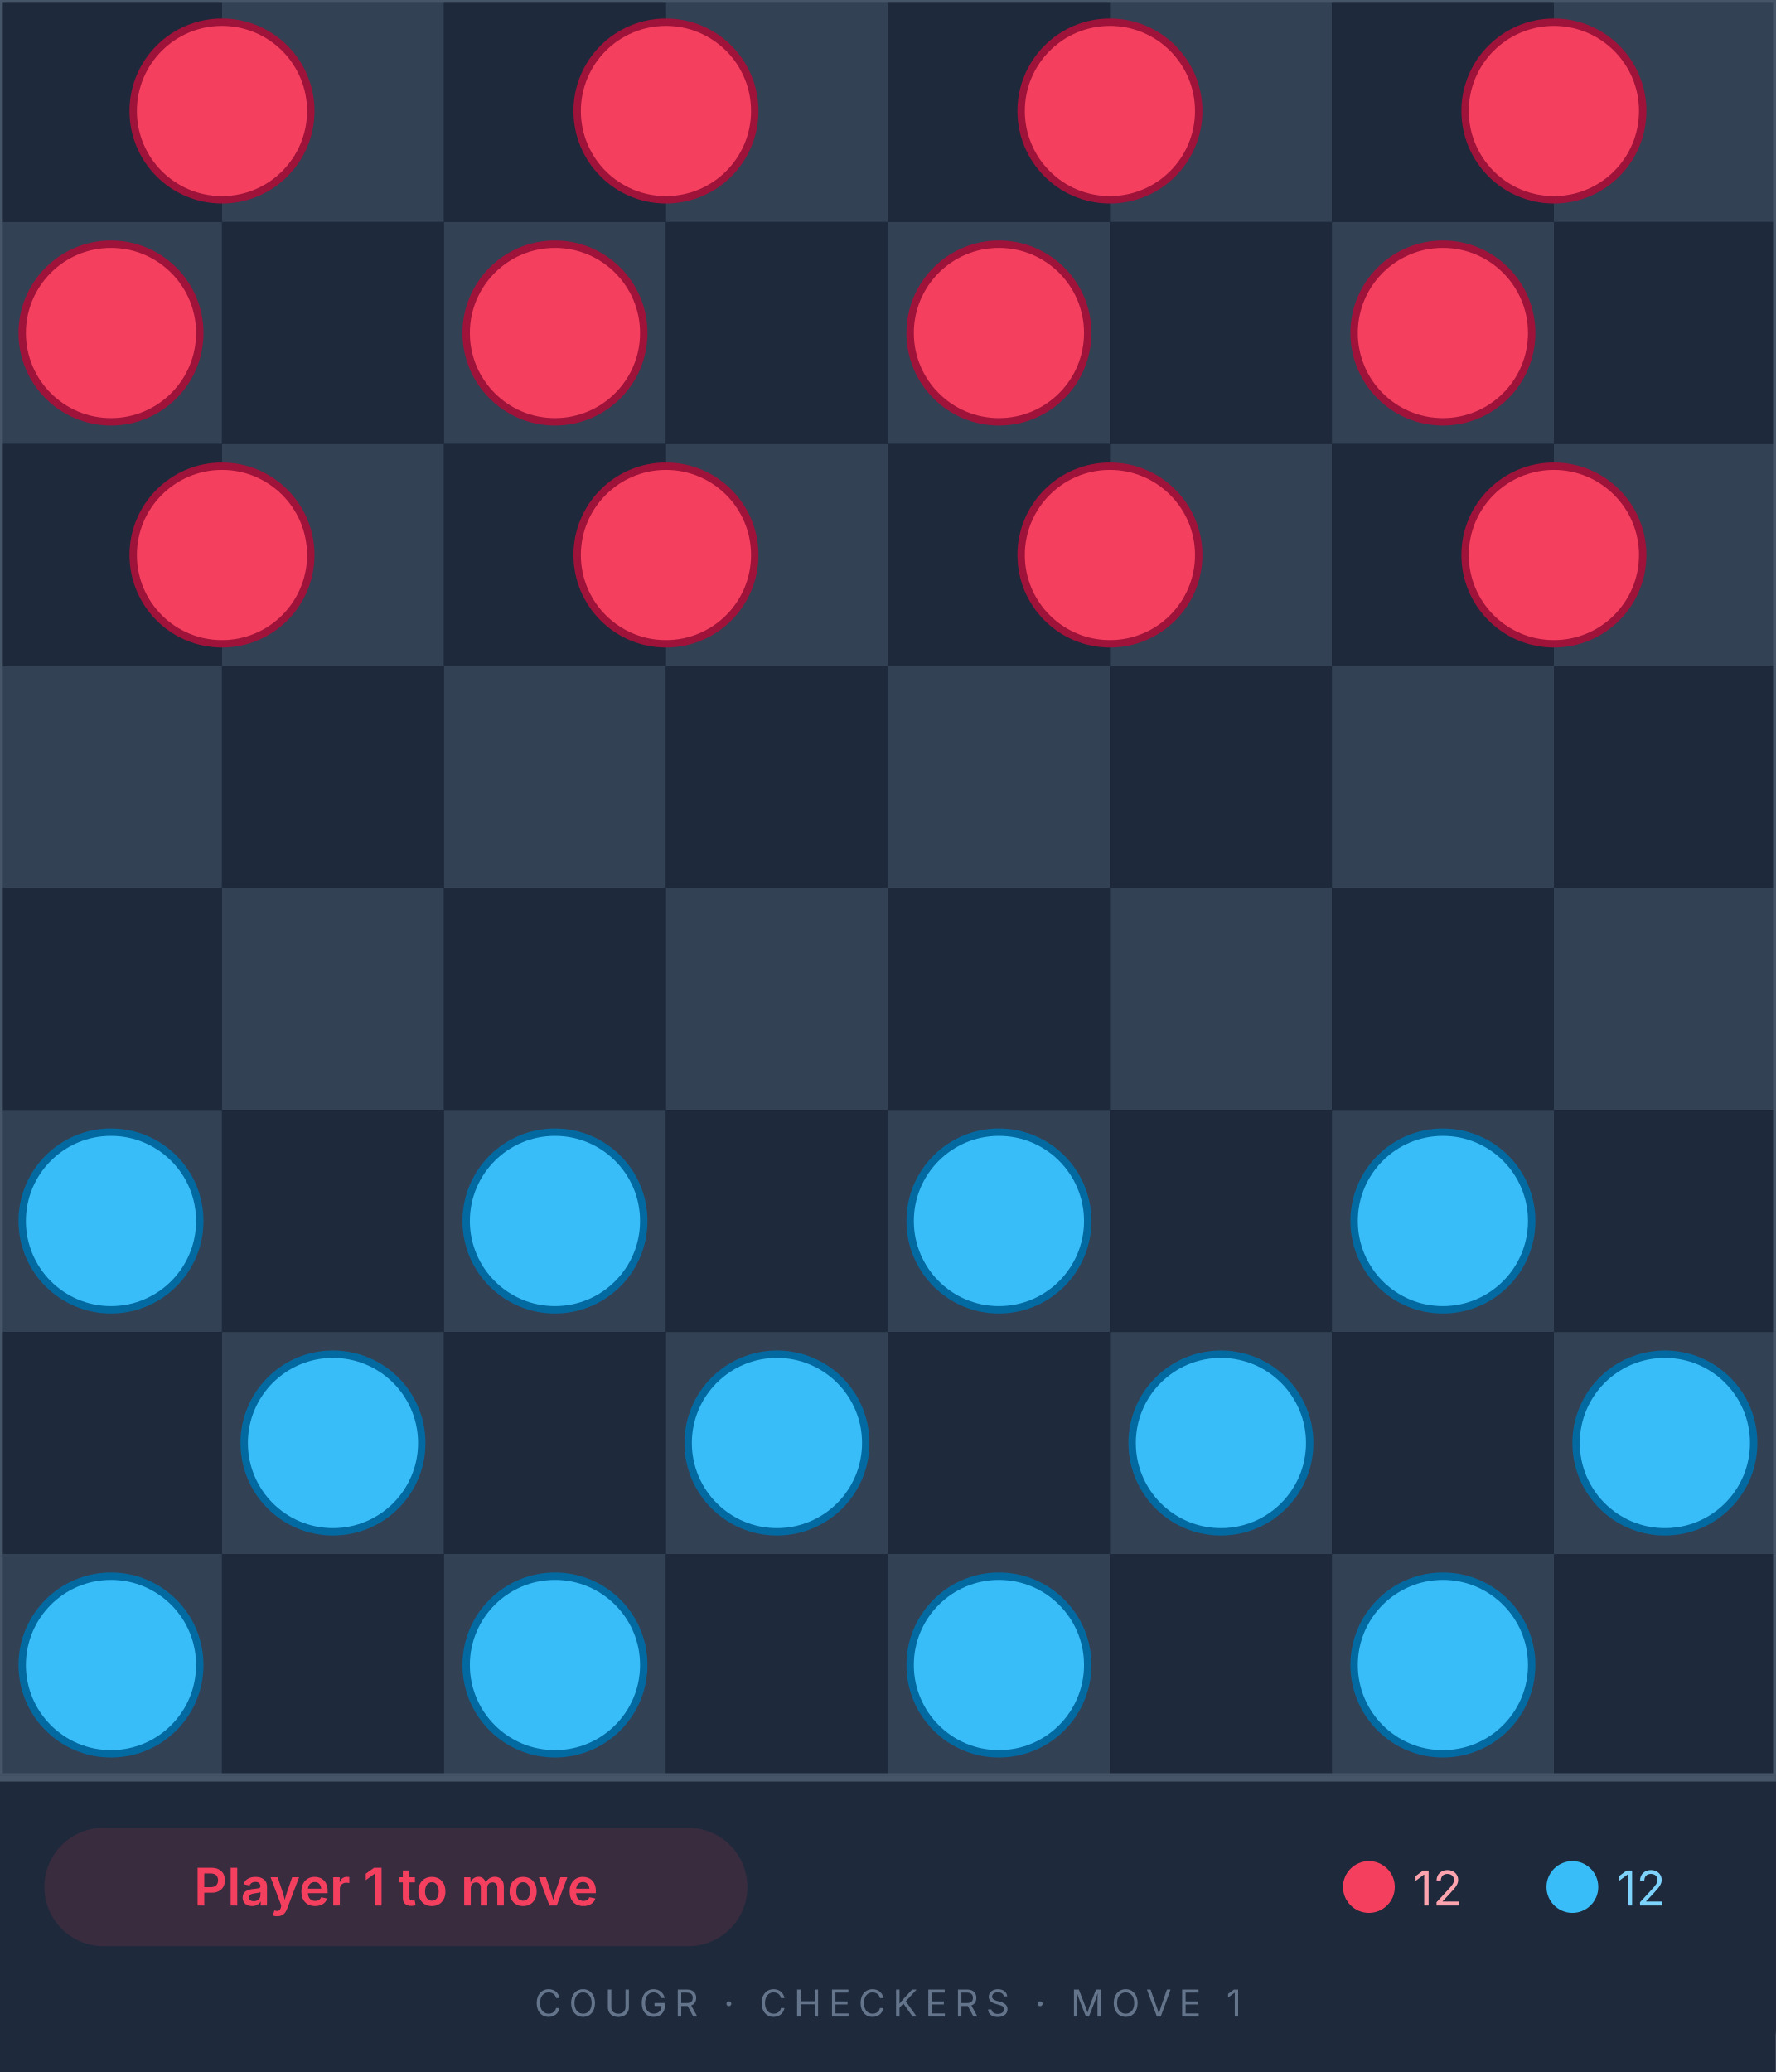
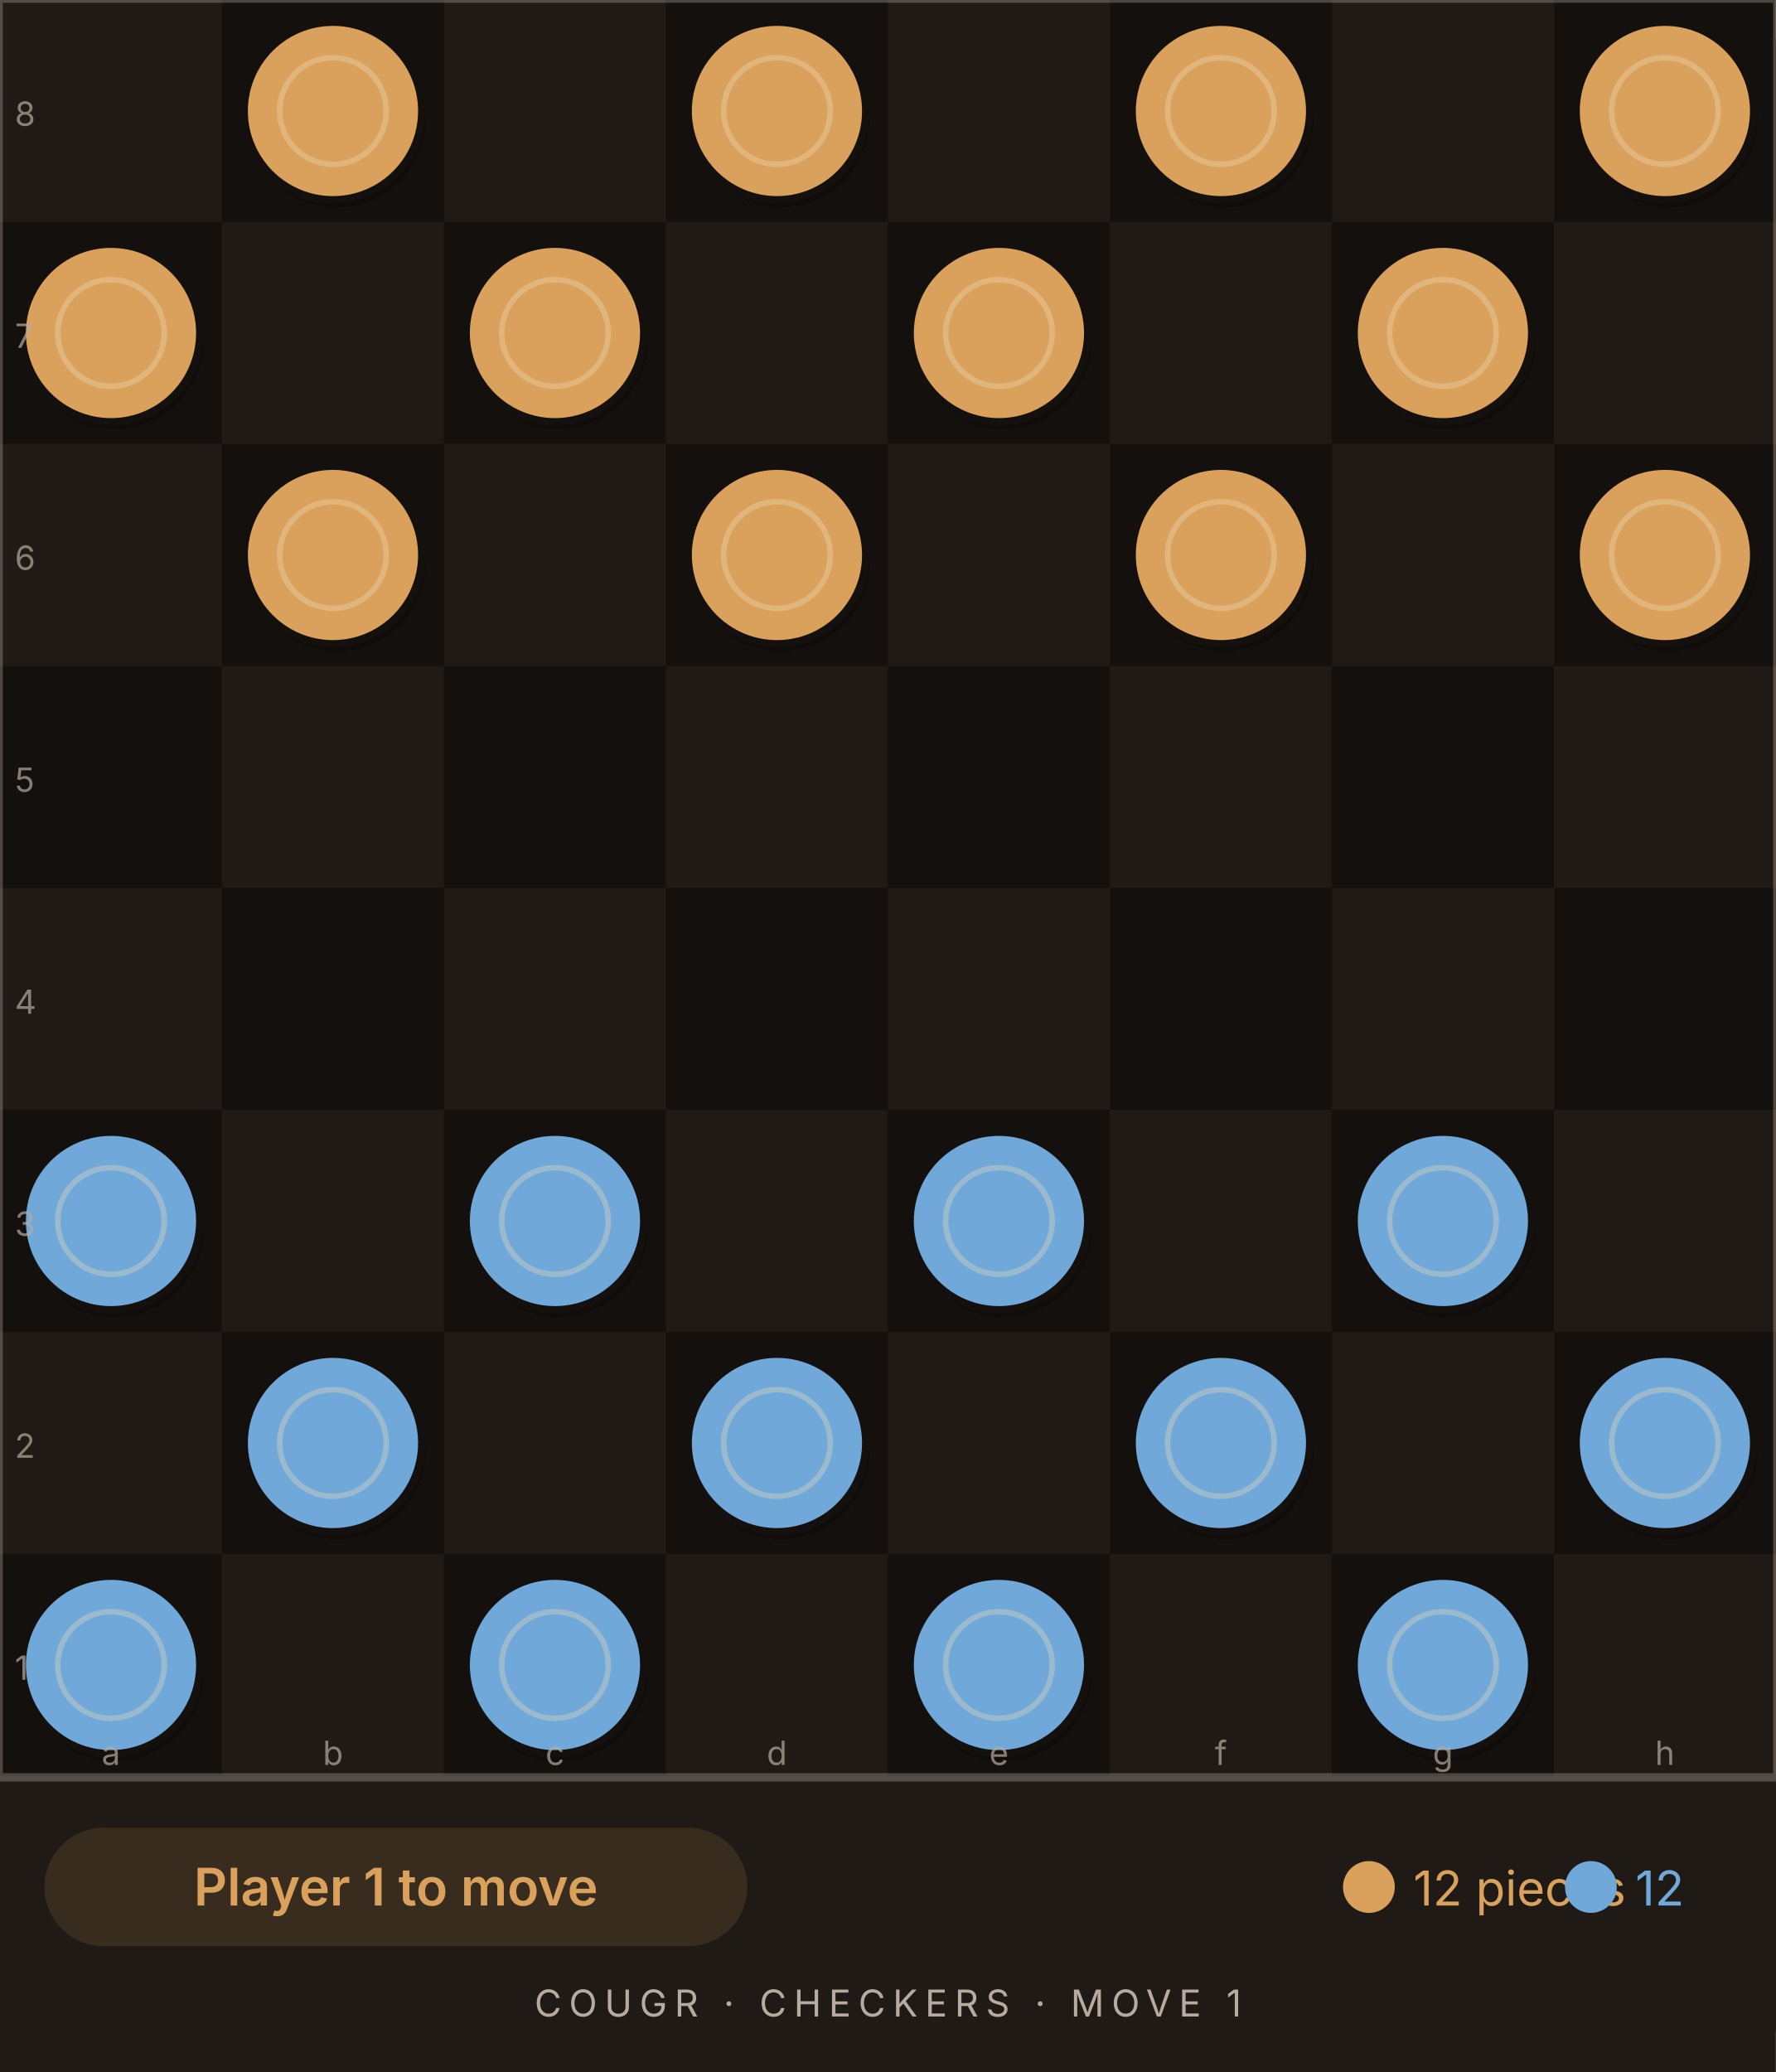
<svg xmlns="http://www.w3.org/2000/svg" viewBox="0 0 480 560" width="480" height="560">
  <defs>
-     <style>text { font-family: 'Inter', 'Segoe UI', system-ui, sans-serif; }</style>
+     <style>text { font-family: Inter, -apple-system, BlinkMacSystemFont, "Segoe UI", Roboto, "Helvetica Neue", Arial, sans-serif; }</style>
  </defs>
-   <rect width="480" height="560" fill="#0f172a" rx="12" />
-   <rect x="0" y="0" width="60" height="60" fill="#1e293b" />
-   <rect x="60" y="0" width="60" height="60" fill="#334155" />
-   <rect x="120" y="0" width="60" height="60" fill="#1e293b" />
-   <rect x="180" y="0" width="60" height="60" fill="#334155" />
-   <rect x="240" y="0" width="60" height="60" fill="#1e293b" />
-   <rect x="300" y="0" width="60" height="60" fill="#334155" />
-   <rect x="360" y="0" width="60" height="60" fill="#1e293b" />
-   <rect x="420" y="0" width="60" height="60" fill="#334155" />
-   <rect x="0" y="60" width="60" height="60" fill="#334155" />
-   <rect x="60" y="60" width="60" height="60" fill="#1e293b" />
-   <rect x="120" y="60" width="60" height="60" fill="#334155" />
-   <rect x="180" y="60" width="60" height="60" fill="#1e293b" />
-   <rect x="240" y="60" width="60" height="60" fill="#334155" />
-   <rect x="300" y="60" width="60" height="60" fill="#1e293b" />
-   <rect x="360" y="60" width="60" height="60" fill="#334155" />
-   <rect x="420" y="60" width="60" height="60" fill="#1e293b" />
-   <rect x="0" y="120" width="60" height="60" fill="#1e293b" />
-   <rect x="60" y="120" width="60" height="60" fill="#334155" />
-   <rect x="120" y="120" width="60" height="60" fill="#1e293b" />
-   <rect x="180" y="120" width="60" height="60" fill="#334155" />
-   <rect x="240" y="120" width="60" height="60" fill="#1e293b" />
-   <rect x="300" y="120" width="60" height="60" fill="#334155" />
-   <rect x="360" y="120" width="60" height="60" fill="#1e293b" />
-   <rect x="420" y="120" width="60" height="60" fill="#334155" />
-   <rect x="0" y="180" width="60" height="60" fill="#334155" />
-   <rect x="60" y="180" width="60" height="60" fill="#1e293b" />
-   <rect x="120" y="180" width="60" height="60" fill="#334155" />
-   <rect x="180" y="180" width="60" height="60" fill="#1e293b" />
-   <rect x="240" y="180" width="60" height="60" fill="#334155" />
-   <rect x="300" y="180" width="60" height="60" fill="#1e293b" />
-   <rect x="360" y="180" width="60" height="60" fill="#334155" />
-   <rect x="420" y="180" width="60" height="60" fill="#1e293b" />
-   <rect x="0" y="240" width="60" height="60" fill="#1e293b" />
-   <rect x="60" y="240" width="60" height="60" fill="#334155" />
-   <rect x="120" y="240" width="60" height="60" fill="#1e293b" />
-   <rect x="180" y="240" width="60" height="60" fill="#334155" />
-   <rect x="240" y="240" width="60" height="60" fill="#1e293b" />
-   <rect x="300" y="240" width="60" height="60" fill="#334155" />
-   <rect x="360" y="240" width="60" height="60" fill="#1e293b" />
-   <rect x="420" y="240" width="60" height="60" fill="#334155" />
-   <rect x="0" y="300" width="60" height="60" fill="#334155" />
-   <rect x="60" y="300" width="60" height="60" fill="#1e293b" />
-   <rect x="120" y="300" width="60" height="60" fill="#334155" />
-   <rect x="180" y="300" width="60" height="60" fill="#1e293b" />
-   <rect x="240" y="300" width="60" height="60" fill="#334155" />
-   <rect x="300" y="300" width="60" height="60" fill="#1e293b" />
-   <rect x="360" y="300" width="60" height="60" fill="#334155" />
-   <rect x="420" y="300" width="60" height="60" fill="#1e293b" />
-   <rect x="0" y="360" width="60" height="60" fill="#1e293b" />
-   <rect x="60" y="360" width="60" height="60" fill="#334155" />
-   <rect x="120" y="360" width="60" height="60" fill="#1e293b" />
-   <rect x="180" y="360" width="60" height="60" fill="#334155" />
-   <rect x="240" y="360" width="60" height="60" fill="#1e293b" />
-   <rect x="300" y="360" width="60" height="60" fill="#334155" />
-   <rect x="360" y="360" width="60" height="60" fill="#1e293b" />
-   <rect x="420" y="360" width="60" height="60" fill="#334155" />
-   <rect x="0" y="420" width="60" height="60" fill="#334155" />
-   <rect x="60" y="420" width="60" height="60" fill="#1e293b" />
-   <rect x="120" y="420" width="60" height="60" fill="#334155" />
-   <rect x="180" y="420" width="60" height="60" fill="#1e293b" />
-   <rect x="240" y="420" width="60" height="60" fill="#334155" />
-   <rect x="300" y="420" width="60" height="60" fill="#1e293b" />
-   <rect x="360" y="420" width="60" height="60" fill="#334155" />
-   <rect x="420" y="420" width="60" height="60" fill="#1e293b" />
-   <circle cx="61" cy="31" r="1" fill="#00000044" />
-   <circle cx="60" cy="30" r="24" fill="#f43f5e" stroke="#9f1239" stroke-width="2" />
-   <circle cx="60" cy="30" r="14" fill="none" stroke="#f43f5e" stroke-width="1.5" opacity="0.5" />
-   <circle cx="181" cy="31" r="1" fill="#00000044" />
-   <circle cx="180" cy="30" r="24" fill="#f43f5e" stroke="#9f1239" stroke-width="2" />
-   <circle cx="180" cy="30" r="14" fill="none" stroke="#f43f5e" stroke-width="1.5" opacity="0.5" />
-   <circle cx="301" cy="31" r="1" fill="#00000044" />
-   <circle cx="300" cy="30" r="24" fill="#f43f5e" stroke="#9f1239" stroke-width="2" />
-   <circle cx="300" cy="30" r="14" fill="none" stroke="#f43f5e" stroke-width="1.5" opacity="0.5" />
-   <circle cx="421" cy="31" r="1" fill="#00000044" />
-   <circle cx="420" cy="30" r="24" fill="#f43f5e" stroke="#9f1239" stroke-width="2" />
-   <circle cx="420" cy="30" r="14" fill="none" stroke="#f43f5e" stroke-width="1.5" opacity="0.5" />
-   <circle cx="31" cy="91" r="1" fill="#00000044" />
-   <circle cx="30" cy="90" r="24" fill="#f43f5e" stroke="#9f1239" stroke-width="2" />
-   <circle cx="30" cy="90" r="14" fill="none" stroke="#f43f5e" stroke-width="1.5" opacity="0.5" />
-   <circle cx="151" cy="91" r="1" fill="#00000044" />
-   <circle cx="150" cy="90" r="24" fill="#f43f5e" stroke="#9f1239" stroke-width="2" />
-   <circle cx="150" cy="90" r="14" fill="none" stroke="#f43f5e" stroke-width="1.5" opacity="0.5" />
-   <circle cx="271" cy="91" r="1" fill="#00000044" />
-   <circle cx="270" cy="90" r="24" fill="#f43f5e" stroke="#9f1239" stroke-width="2" />
-   <circle cx="270" cy="90" r="14" fill="none" stroke="#f43f5e" stroke-width="1.5" opacity="0.5" />
-   <circle cx="391" cy="91" r="1" fill="#00000044" />
-   <circle cx="390" cy="90" r="24" fill="#f43f5e" stroke="#9f1239" stroke-width="2" />
-   <circle cx="390" cy="90" r="14" fill="none" stroke="#f43f5e" stroke-width="1.5" opacity="0.5" />
-   <circle cx="61" cy="151" r="1" fill="#00000044" />
-   <circle cx="60" cy="150" r="24" fill="#f43f5e" stroke="#9f1239" stroke-width="2" />
-   <circle cx="60" cy="150" r="14" fill="none" stroke="#f43f5e" stroke-width="1.5" opacity="0.5" />
-   <circle cx="181" cy="151" r="1" fill="#00000044" />
-   <circle cx="180" cy="150" r="24" fill="#f43f5e" stroke="#9f1239" stroke-width="2" />
-   <circle cx="180" cy="150" r="14" fill="none" stroke="#f43f5e" stroke-width="1.5" opacity="0.5" />
-   <circle cx="301" cy="151" r="1" fill="#00000044" />
-   <circle cx="300" cy="150" r="24" fill="#f43f5e" stroke="#9f1239" stroke-width="2" />
-   <circle cx="300" cy="150" r="14" fill="none" stroke="#f43f5e" stroke-width="1.5" opacity="0.5" />
-   <circle cx="421" cy="151" r="1" fill="#00000044" />
-   <circle cx="420" cy="150" r="24" fill="#f43f5e" stroke="#9f1239" stroke-width="2" />
-   <circle cx="420" cy="150" r="14" fill="none" stroke="#f43f5e" stroke-width="1.5" opacity="0.5" />
-   <circle cx="31" cy="331" r="1" fill="#00000044" />
-   <circle cx="30" cy="330" r="24" fill="#38bdf8" stroke="#0369a1" stroke-width="2" />
-   <circle cx="30" cy="330" r="14" fill="none" stroke="#38bdf8" stroke-width="1.5" opacity="0.5" />
-   <circle cx="151" cy="331" r="1" fill="#00000044" />
-   <circle cx="150" cy="330" r="24" fill="#38bdf8" stroke="#0369a1" stroke-width="2" />
-   <circle cx="150" cy="330" r="14" fill="none" stroke="#38bdf8" stroke-width="1.5" opacity="0.5" />
-   <circle cx="271" cy="331" r="1" fill="#00000044" />
-   <circle cx="270" cy="330" r="24" fill="#38bdf8" stroke="#0369a1" stroke-width="2" />
-   <circle cx="270" cy="330" r="14" fill="none" stroke="#38bdf8" stroke-width="1.5" opacity="0.5" />
-   <circle cx="391" cy="331" r="1" fill="#00000044" />
-   <circle cx="390" cy="330" r="24" fill="#38bdf8" stroke="#0369a1" stroke-width="2" />
-   <circle cx="390" cy="330" r="14" fill="none" stroke="#38bdf8" stroke-width="1.5" opacity="0.5" />
-   <circle cx="91" cy="391" r="1" fill="#00000044" />
-   <circle cx="90" cy="390" r="24" fill="#38bdf8" stroke="#0369a1" stroke-width="2" />
-   <circle cx="90" cy="390" r="14" fill="none" stroke="#38bdf8" stroke-width="1.5" opacity="0.5" />
-   <circle cx="211" cy="391" r="1" fill="#00000044" />
-   <circle cx="210" cy="390" r="24" fill="#38bdf8" stroke="#0369a1" stroke-width="2" />
-   <circle cx="210" cy="390" r="14" fill="none" stroke="#38bdf8" stroke-width="1.5" opacity="0.5" />
-   <circle cx="331" cy="391" r="1" fill="#00000044" />
-   <circle cx="330" cy="390" r="24" fill="#38bdf8" stroke="#0369a1" stroke-width="2" />
-   <circle cx="330" cy="390" r="14" fill="none" stroke="#38bdf8" stroke-width="1.5" opacity="0.5" />
-   <circle cx="451" cy="391" r="1" fill="#00000044" />
-   <circle cx="450" cy="390" r="24" fill="#38bdf8" stroke="#0369a1" stroke-width="2" />
-   <circle cx="450" cy="390" r="14" fill="none" stroke="#38bdf8" stroke-width="1.5" opacity="0.5" />
-   <circle cx="31" cy="451" r="1" fill="#00000044" />
-   <circle cx="30" cy="450" r="24" fill="#38bdf8" stroke="#0369a1" stroke-width="2" />
-   <circle cx="30" cy="450" r="14" fill="none" stroke="#38bdf8" stroke-width="1.5" opacity="0.5" />
-   <circle cx="151" cy="451" r="1" fill="#00000044" />
-   <circle cx="150" cy="450" r="24" fill="#38bdf8" stroke="#0369a1" stroke-width="2" />
-   <circle cx="150" cy="450" r="14" fill="none" stroke="#38bdf8" stroke-width="1.5" opacity="0.5" />
-   <circle cx="271" cy="451" r="1" fill="#00000044" />
-   <circle cx="270" cy="450" r="24" fill="#38bdf8" stroke="#0369a1" stroke-width="2" />
-   <circle cx="270" cy="450" r="14" fill="none" stroke="#38bdf8" stroke-width="1.5" opacity="0.5" />
-   <circle cx="391" cy="451" r="1" fill="#00000044" />
-   <circle cx="390" cy="450" r="24" fill="#38bdf8" stroke="#0369a1" stroke-width="2" />
-   <circle cx="390" cy="450" r="14" fill="none" stroke="#38bdf8" stroke-width="1.5" opacity="0.5" />
-   <rect x="0" y="0" width="480" height="480" fill="none" stroke="#475569" stroke-width="1.5" />
-   <rect x="0" y="480" width="480" height="80" fill="#1e293b" />
-   <rect x="0" y="480" width="480" height="1.5" fill="#475569" />
-   <rect x="12" y="494" width="190" height="32" rx="16" fill="#f43f5e22" />
-   <text x="107" y="515" text-anchor="middle" font-size="14" font-weight="600" fill="#f43f5e">Player 1 to move</text>
-   <circle cx="370" cy="510" r="7" fill="#f43f5e" />
-   <text x="382" y="515" font-size="13" fill="#fda4af">12</text>
-   <circle cx="425" cy="510" r="7" fill="#38bdf8" />
-   <text x="437" y="515" font-size="13" fill="#7dd3fc">12</text>
-   <text x="240" y="545" text-anchor="middle" font-size="10" fill="#64748b" letter-spacing="2">COUGR · CHECKERS · MOVE 1</text>
+   <rect width="480" height="560" fill="#14100D" rx="12" />
+   <rect x="0" y="0" width="60" height="60" fill="#1F1A15" />
+   <rect x="60" y="0" width="60" height="60" fill="#14100D" />
+   <circle cx="91" cy="32" r="24" fill="#00000044" />
+   <circle cx="90" cy="30" r="24" fill="#D9A15C" stroke="#14100D" stroke-width="2" />
+   <circle cx="90" cy="30" r="14.4" fill="none" stroke="#F1DCB8" stroke-width="1.5" opacity="0.35" />
+   <rect x="120" y="0" width="60" height="60" fill="#1F1A15" />
+   <rect x="180" y="0" width="60" height="60" fill="#14100D" />
+   <circle cx="211" cy="32" r="24" fill="#00000044" />
+   <circle cx="210" cy="30" r="24" fill="#D9A15C" stroke="#14100D" stroke-width="2" />
+   <circle cx="210" cy="30" r="14.4" fill="none" stroke="#F1DCB8" stroke-width="1.5" opacity="0.35" />
+   <rect x="240" y="0" width="60" height="60" fill="#1F1A15" />
+   <rect x="300" y="0" width="60" height="60" fill="#14100D" />
+   <circle cx="331" cy="32" r="24" fill="#00000044" />
+   <circle cx="330" cy="30" r="24" fill="#D9A15C" stroke="#14100D" stroke-width="2" />
+   <circle cx="330" cy="30" r="14.4" fill="none" stroke="#F1DCB8" stroke-width="1.5" opacity="0.35" />
+   <rect x="360" y="0" width="60" height="60" fill="#1F1A15" />
+   <rect x="420" y="0" width="60" height="60" fill="#14100D" />
+   <circle cx="451" cy="32" r="24" fill="#00000044" />
+   <circle cx="450" cy="30" r="24" fill="#D9A15C" stroke="#14100D" stroke-width="2" />
+   <circle cx="450" cy="30" r="14.4" fill="none" stroke="#F1DCB8" stroke-width="1.5" opacity="0.35" />
+   <rect x="0" y="60" width="60" height="60" fill="#14100D" />
+   <circle cx="31" cy="92" r="24" fill="#00000044" />
+   <circle cx="30" cy="90" r="24" fill="#D9A15C" stroke="#14100D" stroke-width="2" />
+   <circle cx="30" cy="90" r="14.4" fill="none" stroke="#F1DCB8" stroke-width="1.5" opacity="0.35" />
+   <rect x="60" y="60" width="60" height="60" fill="#1F1A15" />
+   <rect x="120" y="60" width="60" height="60" fill="#14100D" />
+   <circle cx="151" cy="92" r="24" fill="#00000044" />
+   <circle cx="150" cy="90" r="24" fill="#D9A15C" stroke="#14100D" stroke-width="2" />
+   <circle cx="150" cy="90" r="14.4" fill="none" stroke="#F1DCB8" stroke-width="1.5" opacity="0.35" />
+   <rect x="180" y="60" width="60" height="60" fill="#1F1A15" />
+   <rect x="240" y="60" width="60" height="60" fill="#14100D" />
+   <circle cx="271" cy="92" r="24" fill="#00000044" />
+   <circle cx="270" cy="90" r="24" fill="#D9A15C" stroke="#14100D" stroke-width="2" />
+   <circle cx="270" cy="90" r="14.4" fill="none" stroke="#F1DCB8" stroke-width="1.5" opacity="0.35" />
+   <rect x="300" y="60" width="60" height="60" fill="#1F1A15" />
+   <rect x="360" y="60" width="60" height="60" fill="#14100D" />
+   <circle cx="391" cy="92" r="24" fill="#00000044" />
+   <circle cx="390" cy="90" r="24" fill="#D9A15C" stroke="#14100D" stroke-width="2" />
+   <circle cx="390" cy="90" r="14.4" fill="none" stroke="#F1DCB8" stroke-width="1.5" opacity="0.35" />
+   <rect x="420" y="60" width="60" height="60" fill="#1F1A15" />
+   <rect x="0" y="120" width="60" height="60" fill="#1F1A15" />
+   <rect x="60" y="120" width="60" height="60" fill="#14100D" />
+   <circle cx="91" cy="152" r="24" fill="#00000044" />
+   <circle cx="90" cy="150" r="24" fill="#D9A15C" stroke="#14100D" stroke-width="2" />
+   <circle cx="90" cy="150" r="14.4" fill="none" stroke="#F1DCB8" stroke-width="1.5" opacity="0.35" />
+   <rect x="120" y="120" width="60" height="60" fill="#1F1A15" />
+   <rect x="180" y="120" width="60" height="60" fill="#14100D" />
+   <circle cx="211" cy="152" r="24" fill="#00000044" />
+   <circle cx="210" cy="150" r="24" fill="#D9A15C" stroke="#14100D" stroke-width="2" />
+   <circle cx="210" cy="150" r="14.4" fill="none" stroke="#F1DCB8" stroke-width="1.5" opacity="0.35" />
+   <rect x="240" y="120" width="60" height="60" fill="#1F1A15" />
+   <rect x="300" y="120" width="60" height="60" fill="#14100D" />
+   <circle cx="331" cy="152" r="24" fill="#00000044" />
+   <circle cx="330" cy="150" r="24" fill="#D9A15C" stroke="#14100D" stroke-width="2" />
+   <circle cx="330" cy="150" r="14.4" fill="none" stroke="#F1DCB8" stroke-width="1.5" opacity="0.35" />
+   <rect x="360" y="120" width="60" height="60" fill="#1F1A15" />
+   <rect x="420" y="120" width="60" height="60" fill="#14100D" />
+   <circle cx="451" cy="152" r="24" fill="#00000044" />
+   <circle cx="450" cy="150" r="24" fill="#D9A15C" stroke="#14100D" stroke-width="2" />
+   <circle cx="450" cy="150" r="14.4" fill="none" stroke="#F1DCB8" stroke-width="1.5" opacity="0.35" />
+   <rect x="0" y="180" width="60" height="60" fill="#14100D" />
+   <rect x="60" y="180" width="60" height="60" fill="#1F1A15" />
+   <rect x="120" y="180" width="60" height="60" fill="#14100D" />
+   <rect x="180" y="180" width="60" height="60" fill="#1F1A15" />
+   <rect x="240" y="180" width="60" height="60" fill="#14100D" />
+   <rect x="300" y="180" width="60" height="60" fill="#1F1A15" />
+   <rect x="360" y="180" width="60" height="60" fill="#14100D" />
+   <rect x="420" y="180" width="60" height="60" fill="#1F1A15" />
+   <rect x="0" y="240" width="60" height="60" fill="#1F1A15" />
+   <rect x="60" y="240" width="60" height="60" fill="#14100D" />
+   <rect x="120" y="240" width="60" height="60" fill="#1F1A15" />
+   <rect x="180" y="240" width="60" height="60" fill="#14100D" />
+   <rect x="240" y="240" width="60" height="60" fill="#1F1A15" />
+   <rect x="300" y="240" width="60" height="60" fill="#14100D" />
+   <rect x="360" y="240" width="60" height="60" fill="#1F1A15" />
+   <rect x="420" y="240" width="60" height="60" fill="#14100D" />
+   <rect x="0" y="300" width="60" height="60" fill="#14100D" />
+   <circle cx="31" cy="332" r="24" fill="#00000044" />
+   <circle cx="30" cy="330" r="24" fill="#6FA8D9" stroke="#14100D" stroke-width="2" />
+   <circle cx="30" cy="330" r="14.4" fill="none" stroke="#F1DCB8" stroke-width="1.5" opacity="0.35" />
+   <rect x="60" y="300" width="60" height="60" fill="#1F1A15" />
+   <rect x="120" y="300" width="60" height="60" fill="#14100D" />
+   <circle cx="151" cy="332" r="24" fill="#00000044" />
+   <circle cx="150" cy="330" r="24" fill="#6FA8D9" stroke="#14100D" stroke-width="2" />
+   <circle cx="150" cy="330" r="14.4" fill="none" stroke="#F1DCB8" stroke-width="1.5" opacity="0.35" />
+   <rect x="180" y="300" width="60" height="60" fill="#1F1A15" />
+   <rect x="240" y="300" width="60" height="60" fill="#14100D" />
+   <circle cx="271" cy="332" r="24" fill="#00000044" />
+   <circle cx="270" cy="330" r="24" fill="#6FA8D9" stroke="#14100D" stroke-width="2" />
+   <circle cx="270" cy="330" r="14.4" fill="none" stroke="#F1DCB8" stroke-width="1.5" opacity="0.35" />
+   <rect x="300" y="300" width="60" height="60" fill="#1F1A15" />
+   <rect x="360" y="300" width="60" height="60" fill="#14100D" />
+   <circle cx="391" cy="332" r="24" fill="#00000044" />
+   <circle cx="390" cy="330" r="24" fill="#6FA8D9" stroke="#14100D" stroke-width="2" />
+   <circle cx="390" cy="330" r="14.4" fill="none" stroke="#F1DCB8" stroke-width="1.5" opacity="0.35" />
+   <rect x="420" y="300" width="60" height="60" fill="#1F1A15" />
+   <rect x="0" y="360" width="60" height="60" fill="#1F1A15" />
+   <rect x="60" y="360" width="60" height="60" fill="#14100D" />
+   <circle cx="91" cy="392" r="24" fill="#00000044" />
+   <circle cx="90" cy="390" r="24" fill="#6FA8D9" stroke="#14100D" stroke-width="2" />
+   <circle cx="90" cy="390" r="14.4" fill="none" stroke="#F1DCB8" stroke-width="1.5" opacity="0.35" />
+   <rect x="120" y="360" width="60" height="60" fill="#1F1A15" />
+   <rect x="180" y="360" width="60" height="60" fill="#14100D" />
+   <circle cx="211" cy="392" r="24" fill="#00000044" />
+   <circle cx="210" cy="390" r="24" fill="#6FA8D9" stroke="#14100D" stroke-width="2" />
+   <circle cx="210" cy="390" r="14.4" fill="none" stroke="#F1DCB8" stroke-width="1.5" opacity="0.35" />
+   <rect x="240" y="360" width="60" height="60" fill="#1F1A15" />
+   <rect x="300" y="360" width="60" height="60" fill="#14100D" />
+   <circle cx="331" cy="392" r="24" fill="#00000044" />
+   <circle cx="330" cy="390" r="24" fill="#6FA8D9" stroke="#14100D" stroke-width="2" />
+   <circle cx="330" cy="390" r="14.4" fill="none" stroke="#F1DCB8" stroke-width="1.5" opacity="0.35" />
+   <rect x="360" y="360" width="60" height="60" fill="#1F1A15" />
+   <rect x="420" y="360" width="60" height="60" fill="#14100D" />
+   <circle cx="451" cy="392" r="24" fill="#00000044" />
+   <circle cx="450" cy="390" r="24" fill="#6FA8D9" stroke="#14100D" stroke-width="2" />
+   <circle cx="450" cy="390" r="14.4" fill="none" stroke="#F1DCB8" stroke-width="1.5" opacity="0.35" />
+   <rect x="0" y="420" width="60" height="60" fill="#14100D" />
+   <circle cx="31" cy="452" r="24" fill="#00000044" />
+   <circle cx="30" cy="450" r="24" fill="#6FA8D9" stroke="#14100D" stroke-width="2" />
+   <circle cx="30" cy="450" r="14.4" fill="none" stroke="#F1DCB8" stroke-width="1.5" opacity="0.35" />
+   <rect x="60" y="420" width="60" height="60" fill="#1F1A15" />
+   <rect x="120" y="420" width="60" height="60" fill="#14100D" />
+   <circle cx="151" cy="452" r="24" fill="#00000044" />
+   <circle cx="150" cy="450" r="24" fill="#6FA8D9" stroke="#14100D" stroke-width="2" />
+   <circle cx="150" cy="450" r="14.4" fill="none" stroke="#F1DCB8" stroke-width="1.5" opacity="0.35" />
+   <rect x="180" y="420" width="60" height="60" fill="#1F1A15" />
+   <rect x="240" y="420" width="60" height="60" fill="#14100D" />
+   <circle cx="271" cy="452" r="24" fill="#00000044" />
+   <circle cx="270" cy="450" r="24" fill="#6FA8D9" stroke="#14100D" stroke-width="2" />
+   <circle cx="270" cy="450" r="14.4" fill="none" stroke="#F1DCB8" stroke-width="1.5" opacity="0.35" />
+   <rect x="300" y="420" width="60" height="60" fill="#1F1A15" />
+   <rect x="360" y="420" width="60" height="60" fill="#14100D" />
+   <circle cx="391" cy="452" r="24" fill="#00000044" />
+   <circle cx="390" cy="450" r="24" fill="#6FA8D9" stroke="#14100D" stroke-width="2" />
+   <circle cx="390" cy="450" r="14.4" fill="none" stroke="#F1DCB8" stroke-width="1.5" opacity="0.35" />
+   <rect x="420" y="420" width="60" height="60" fill="#1F1A15" />
+   <text x="30" y="477" text-anchor="middle" font-size="9" fill="#B7ABA0" opacity="0.7">a</text>
+   <text x="4" y="34" text-anchor="start" font-size="9" fill="#B7ABA0" opacity="0.7">8</text>
+   <text x="90" y="477" text-anchor="middle" font-size="9" fill="#B7ABA0" opacity="0.7">b</text>
+   <text x="4" y="94" text-anchor="start" font-size="9" fill="#B7ABA0" opacity="0.7">7</text>
+   <text x="150" y="477" text-anchor="middle" font-size="9" fill="#B7ABA0" opacity="0.7">c</text>
+   <text x="4" y="154" text-anchor="start" font-size="9" fill="#B7ABA0" opacity="0.7">6</text>
+   <text x="210" y="477" text-anchor="middle" font-size="9" fill="#B7ABA0" opacity="0.7">d</text>
+   <text x="4" y="214" text-anchor="start" font-size="9" fill="#B7ABA0" opacity="0.7">5</text>
+   <text x="270" y="477" text-anchor="middle" font-size="9" fill="#B7ABA0" opacity="0.7">e</text>
+   <text x="4" y="274" text-anchor="start" font-size="9" fill="#B7ABA0" opacity="0.7">4</text>
+   <text x="330" y="477" text-anchor="middle" font-size="9" fill="#B7ABA0" opacity="0.7">f</text>
+   <text x="4" y="334" text-anchor="start" font-size="9" fill="#B7ABA0" opacity="0.7">3</text>
+   <text x="390" y="477" text-anchor="middle" font-size="9" fill="#B7ABA0" opacity="0.7">g</text>
+   <text x="4" y="394" text-anchor="start" font-size="9" fill="#B7ABA0" opacity="0.7">2</text>
+   <text x="450" y="477" text-anchor="middle" font-size="9" fill="#B7ABA0" opacity="0.7">h</text>
+   <text x="4" y="454" text-anchor="start" font-size="9" fill="#B7ABA0" opacity="0.7">1</text>
+   <rect x="0" y="0" width="480" height="480" fill="none" stroke="#B7ABA0" stroke-opacity="0.35" stroke-width="1.5" rx="0" />
+   <rect x="0" y="480" width="480" height="80" fill="#1F1A15" />
+   <rect x="0" y="480" width="480" height="1.5" fill="#B7ABA0" fill-opacity="0.35" />
+   <rect x="12" y="494" width="190" height="32" rx="16" fill="#D9A15C22" />
+   <text x="107" y="515" text-anchor="middle" font-size="14" font-weight="600" fill="#D9A15C">Player 1 to move</text>
+   <circle cx="370" cy="510" r="7" fill="#D9A15C" />
+   <text x="382" y="515" font-size="13" fill="#D9A15C">12 pieces</text>
+   <circle cx="430" cy="510" r="7" fill="#6FA8D9" />
+   <text x="442" y="515" font-size="13" fill="#6FA8D9">12</text>
+   <text x="240" y="545" text-anchor="middle" font-size="10" fill="#B7ABA0" letter-spacing="2">COUGR · CHECKERS · MOVE 1</text>
</svg>
